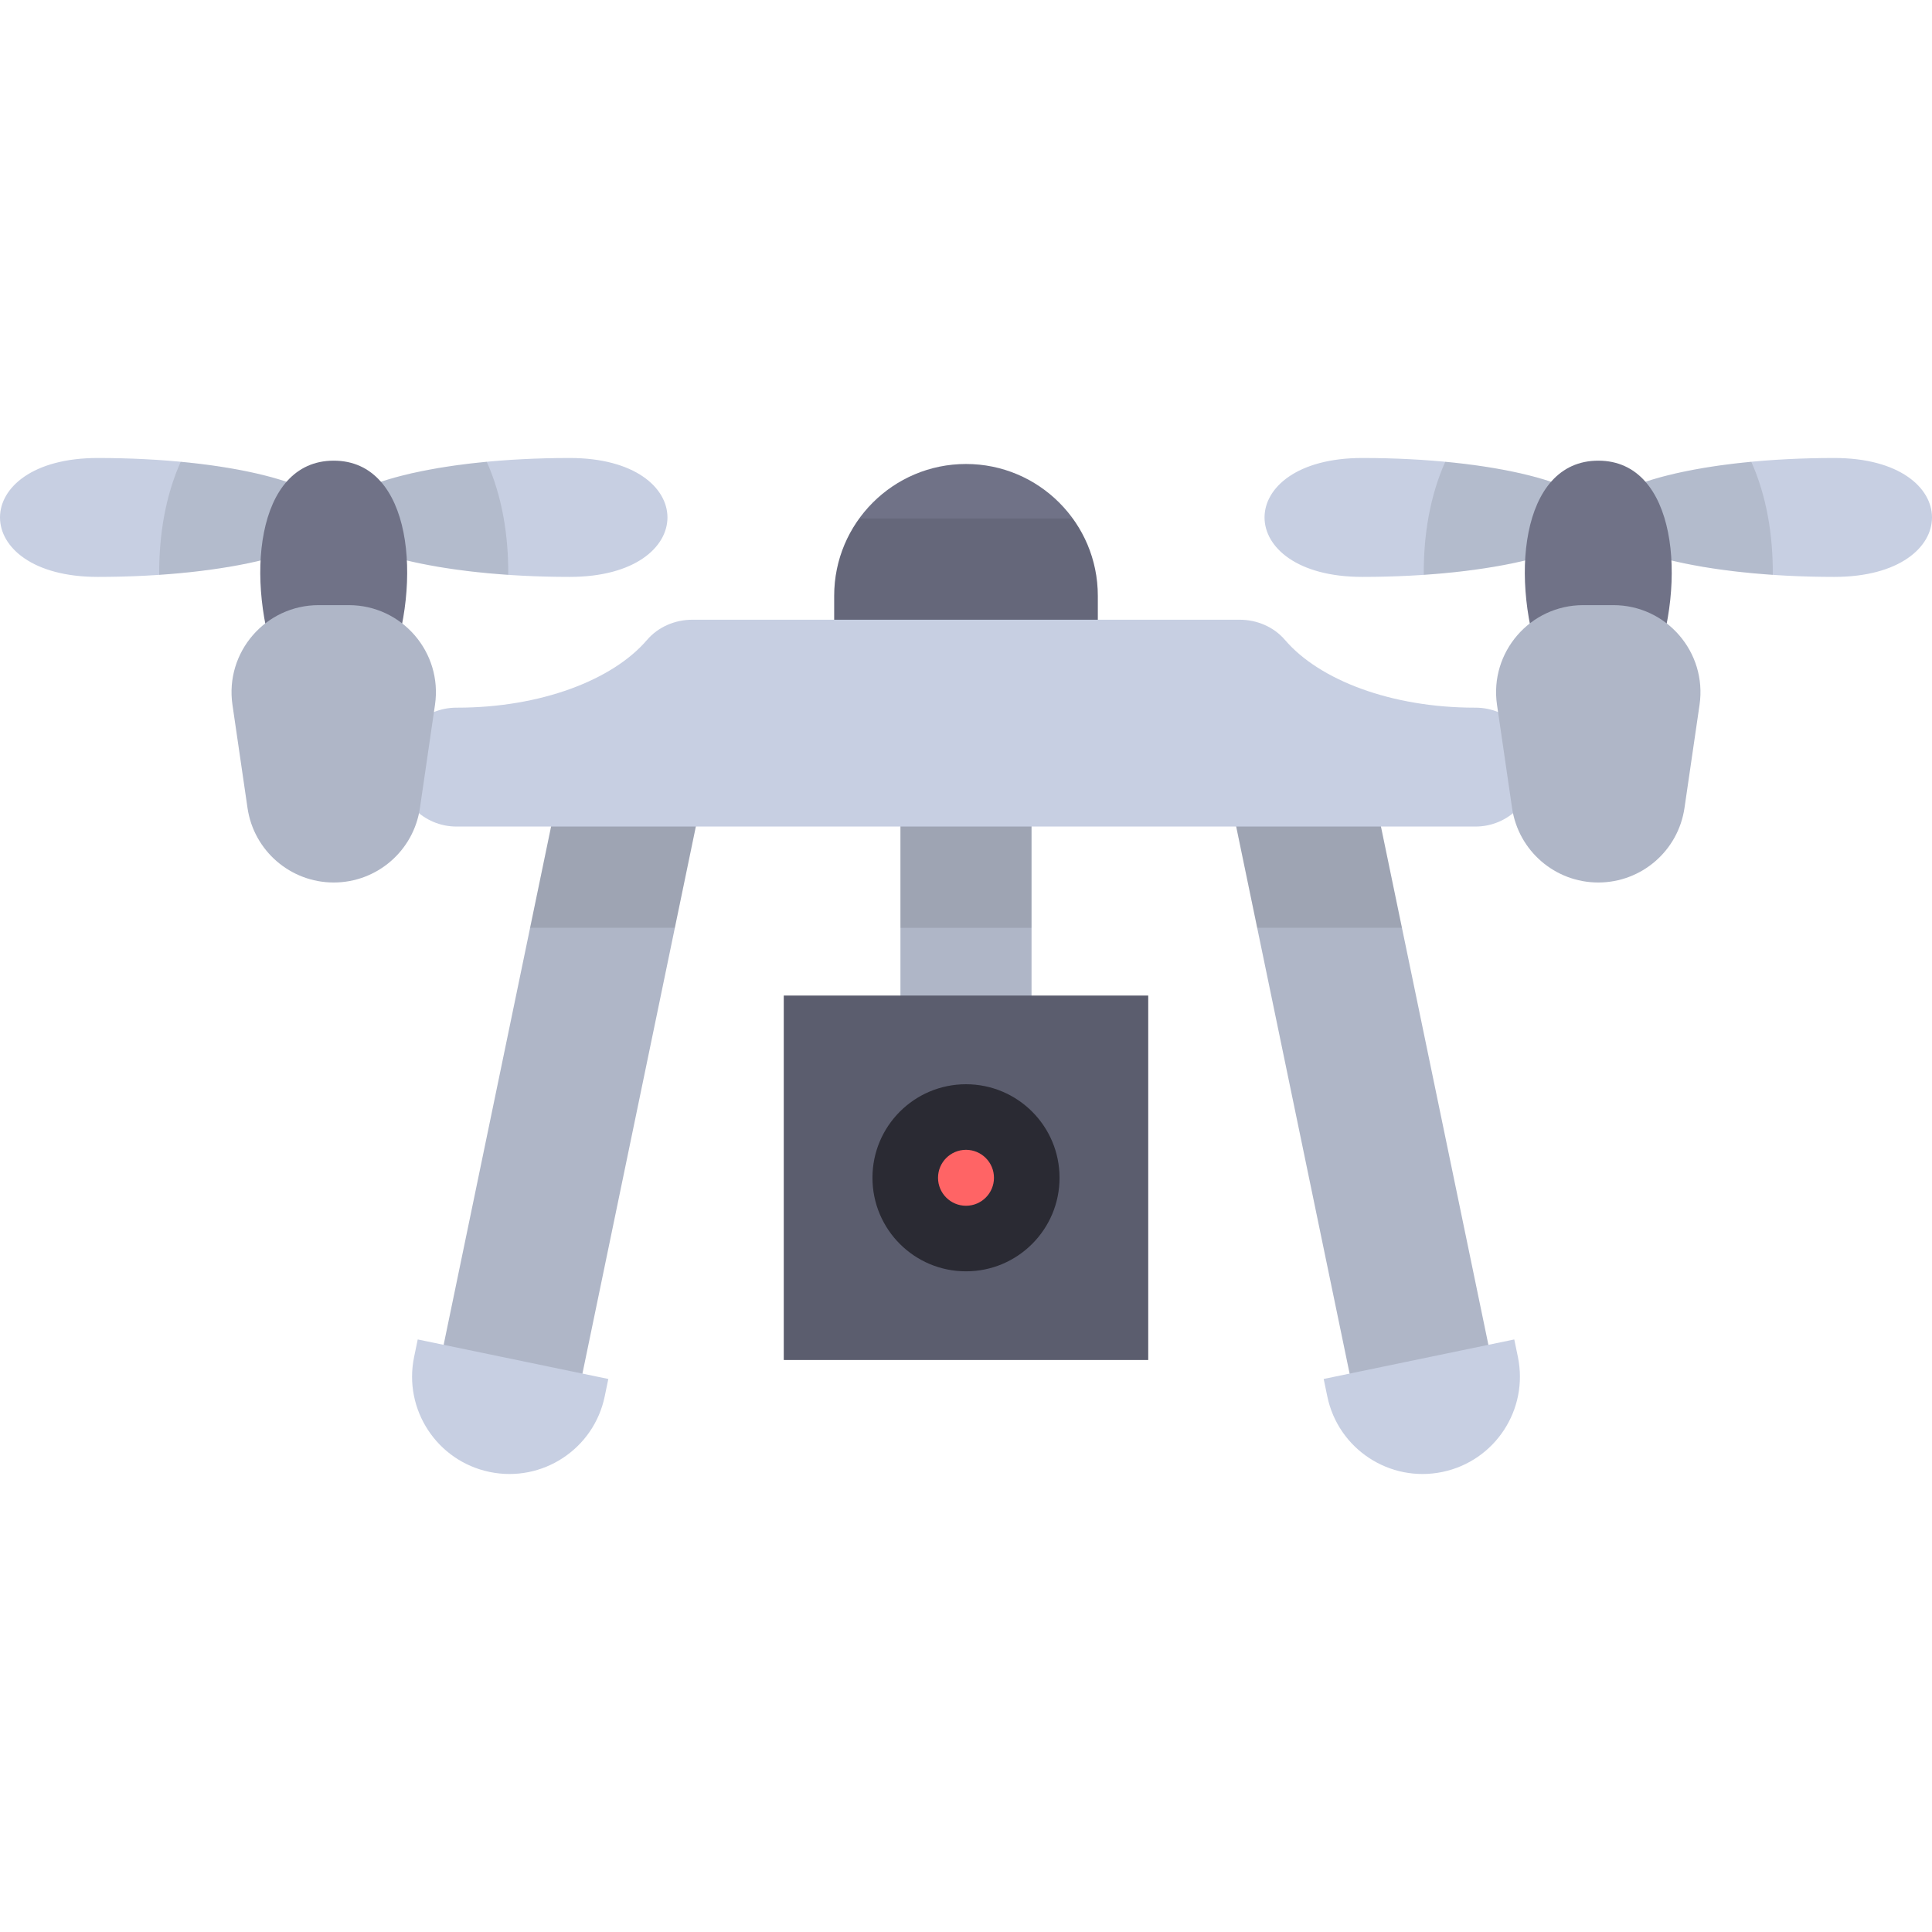
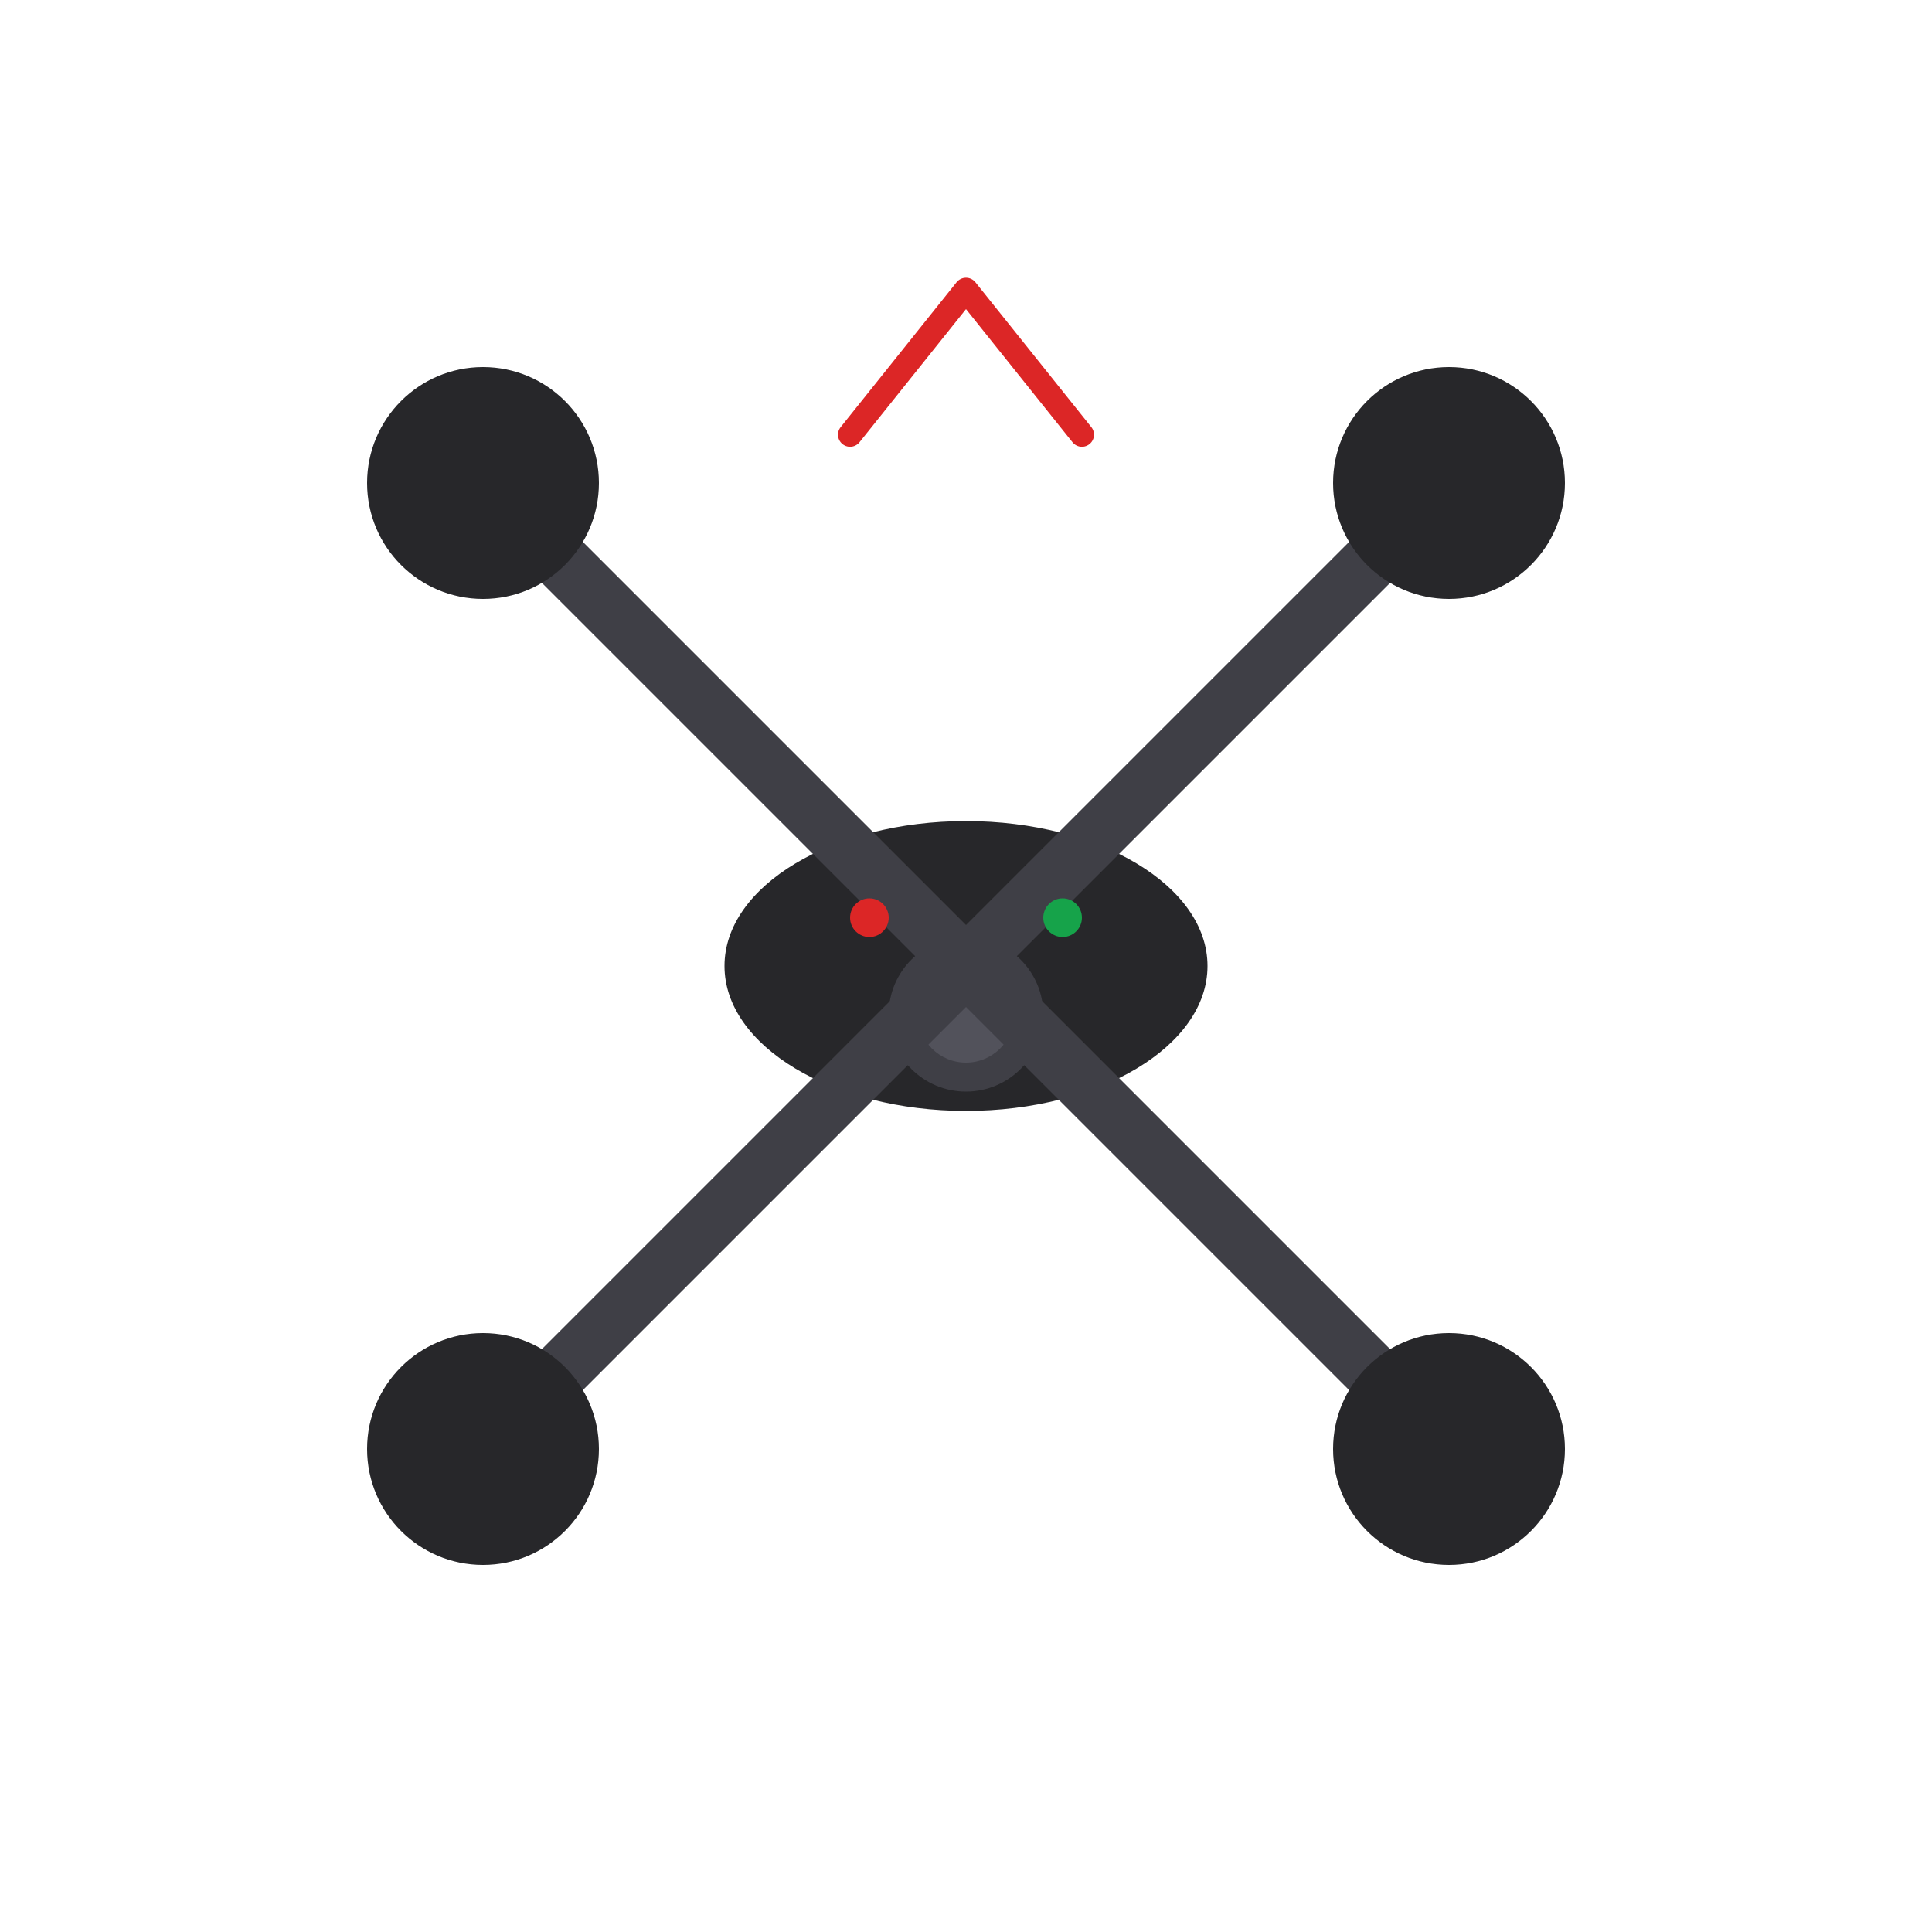
- <svg xmlns="http://www.w3.org/2000/svg" version="1.1" id="Layer_1" viewBox="0 0 512.001 512.001" xml:space="preserve">
-   <rect x="238.626" y="191.644" style="fill:#AFB6C7;" width="34.743" height="95.693" />
-   <path style="fill:#707287;" d="M256.001,122.962L256.001,122.962c-19.291,0-34.93,15.639-34.93,34.93v33.748h69.86v-33.748  C290.931,138.601,275.292,122.962,256.001,122.962z" />
-   <g>
-     <path style="fill:#C7CFE2;" d="M88.442,137.129c0,8.702-27.998,15.756-62.538,15.756s-34.538-31.512,0-31.512   S88.442,128.428,88.442,137.129z" />
-     <path style="fill:#C7CFE2;" d="M88.442,137.129c0,8.702,27.998,15.756,62.538,15.756s34.538-31.512,0-31.512   S88.442,128.428,88.442,137.129z" />
-     <path style="fill:#C7CFE2;" d="M423.559,137.129c0,8.702,27.998,15.756,62.538,15.756s34.538-31.512,0-31.512   C451.559,121.373,423.559,128.428,423.559,137.129z" />
-     <path style="fill:#C7CFE2;" d="M423.559,137.129c0,8.702-27.998,15.756-62.538,15.756s-34.538-31.512,0-31.512   S423.559,128.428,423.559,137.129z" />
-   </g>
-   <path style="opacity:0.1;enable-background:new    ;" d="M42.194,152.342c26.637-1.806,46.247-7.931,46.247-15.213  c0-6.752-16.861-12.51-40.55-14.751C43.801,131.5,42.118,141.917,42.194,152.342z" />
-   <path style="opacity:0.1;enable-background:new    ;" d="M128.991,122.377c-23.689,2.242-40.55,8-40.55,14.752  c0,7.281,19.611,13.407,46.247,15.213C134.764,141.917,133.081,131.5,128.991,122.377z" />
-   <path style="opacity:0.1;enable-background:new    ;" d="M469.806,152.342c-26.637-1.806-46.247-7.931-46.247-15.213  c0-6.752,16.861-12.51,40.55-14.751C468.2,131.5,469.883,141.917,469.806,152.342z" />
-   <path style="opacity:0.1;enable-background:new    ;" d="M383.01,122.377c23.689,2.242,40.55,8,40.55,14.752  c0,7.281-19.611,13.407-46.247,15.213C377.237,141.917,378.919,131.5,383.01,122.377z" />
-   <g>
-     <path style="fill:#707287;" d="M103.114,177.454c8.931-23.221,6.124-55.373-14.673-55.373s-23.603,32.153-14.672,55.373H103.114z" />
-     <path style="fill:#707287;" d="M408.887,177.454c-8.931-23.221-6.124-55.373,14.673-55.373s23.604,32.153,14.673,55.373H408.887z" />
-   </g>
-   <g>
-     <rect x="62.517" y="269.067" transform="matrix(-0.203 0.9792 -0.9792 -0.203 463.4678 198.4554)" style="fill:#AFB6C7;" width="176.901" height="37.561" />
-     <rect x="272.606" y="269.068" transform="matrix(0.203 0.9792 -0.9792 0.203 569.6185 -124.1227)" style="fill:#AFB6C7;" width="176.901" height="37.561" />
-   </g>
-   <polygon style="opacity:0.1;enable-background:new    ;" points="361.476,197.426 324.699,205.05 333.162,245.876 371.521,245.876   " />
-   <rect x="238.626" y="191.644" style="opacity:0.1;enable-background:new    ;" width="34.743" height="54.237" />
-   <polygon style="opacity:0.1;enable-background:new    ;" points="140.48,245.876 178.839,245.876 187.302,205.05 150.524,197.426   " />
-   <path style="opacity:0.1;enable-background:new    ;" d="M290.931,157.892c0-7.656-2.47-14.731-6.646-20.487h-56.568  c-4.177,5.756-6.646,12.832-6.646,20.487v33.748h69.86V157.892z" />
-   <path style="fill:#C7CFE2;" d="M390.99,187.538c-0.056,0-0.111,0-0.166,0c-22.096,0-41.189-7.314-50.273-17.928  c-2.986-3.489-7.437-5.376-12.029-5.376H183.479c-4.592,0-9.043,1.888-12.029,5.376c-9.084,10.615-28.177,17.928-50.273,17.928  c-0.056,0-0.111,0-0.166,0c-8.686-0.015-15.782,6.906-15.782,15.592v0.162c0,8.701,7.054,15.755,15.755,15.755h270.031  c8.701,0,15.755-7.054,15.755-15.755v-0.162C406.771,194.443,399.676,187.523,390.99,187.538z" />
-   <path style="fill:#AFB6C7;" d="M92.431,160.367h-7.979c-14.08,0-24.882,12.494-22.847,26.426l3.989,27.323  c1.656,11.343,11.384,19.755,22.847,19.755c11.463,0,21.191-8.41,22.847-19.755l3.989-27.323  C117.313,172.86,106.51,160.367,92.431,160.367z" />
-   <rect x="207.708" y="263.834" style="fill:#5B5D6E;" width="96.583" height="96.583" />
-   <circle style="fill:#2A2A33;" cx="256" cy="312.126" r="24.79" />
-   <circle style="fill:#FF6465;" cx="256" cy="312.126" r="7.413" />
-   <path style="fill:#C7CFE2;" d="M110.703,354.97l-0.959,4.626c-2.891,13.948,6.071,27.598,20.019,30.489  c13.948,2.891,27.598-6.071,30.489-20.018l0.959-4.626L110.703,354.97z" />
-   <path style="fill:#AFB6C7;" d="M419.57,160.367h7.979c14.08,0,24.882,12.494,22.847,26.426l-3.989,27.323  c-1.656,11.343-11.384,19.755-22.847,19.755s-21.191-8.41-22.847-19.755l-3.989-27.323  C394.688,172.86,405.49,160.367,419.57,160.367z" />
-   <path style="fill:#C7CFE2;" d="M401.298,354.97l0.959,4.626c2.891,13.948-6.071,27.598-20.018,30.489  c-13.948,2.891-27.598-6.071-30.489-20.018l-0.959-4.626L401.298,354.97z" />
+ <svg xmlns="http://www.w3.org/2000/svg" width="200" height="200" viewBox="0 0 200 200" fill="none">
+   <polyline points="88,45 100,30 112,45" stroke="#dc2626" stroke-width="2.5" fill="none" stroke-linecap="round" stroke-linejoin="round" />
+   <ellipse cx="100" cy="100" rx="25" ry="15" fill="#27272a" />
+   <circle cx="100" cy="105" r="8" fill="#3f3f46" />
+   <circle cx="100" cy="105" r="5" fill="#52525b" />
+   <line x1="100" y1="100" x2="50" y2="50" stroke="#3f3f46" stroke-width="6" stroke-linecap="round" />
+   <line x1="100" y1="100" x2="150" y2="50" stroke="#3f3f46" stroke-width="6" stroke-linecap="round" />
+   <line x1="100" y1="100" x2="50" y2="150" stroke="#3f3f46" stroke-width="6" stroke-linecap="round" />
+   <line x1="100" y1="100" x2="150" y2="150" stroke="#3f3f46" stroke-width="6" stroke-linecap="round" />
+   <circle cx="50" cy="50" r="12" fill="#27272a" />
+   <circle cx="150" cy="50" r="12" fill="#27272a" />
+   <circle cx="50" cy="150" r="12" fill="#27272a" />
+   <circle cx="150" cy="150" r="12" fill="#27272a" />
+   <circle cx="90" cy="95" r="2" fill="#dc2626" />
+   <circle cx="110" cy="95" r="2" fill="#16a34a" />
</svg>
